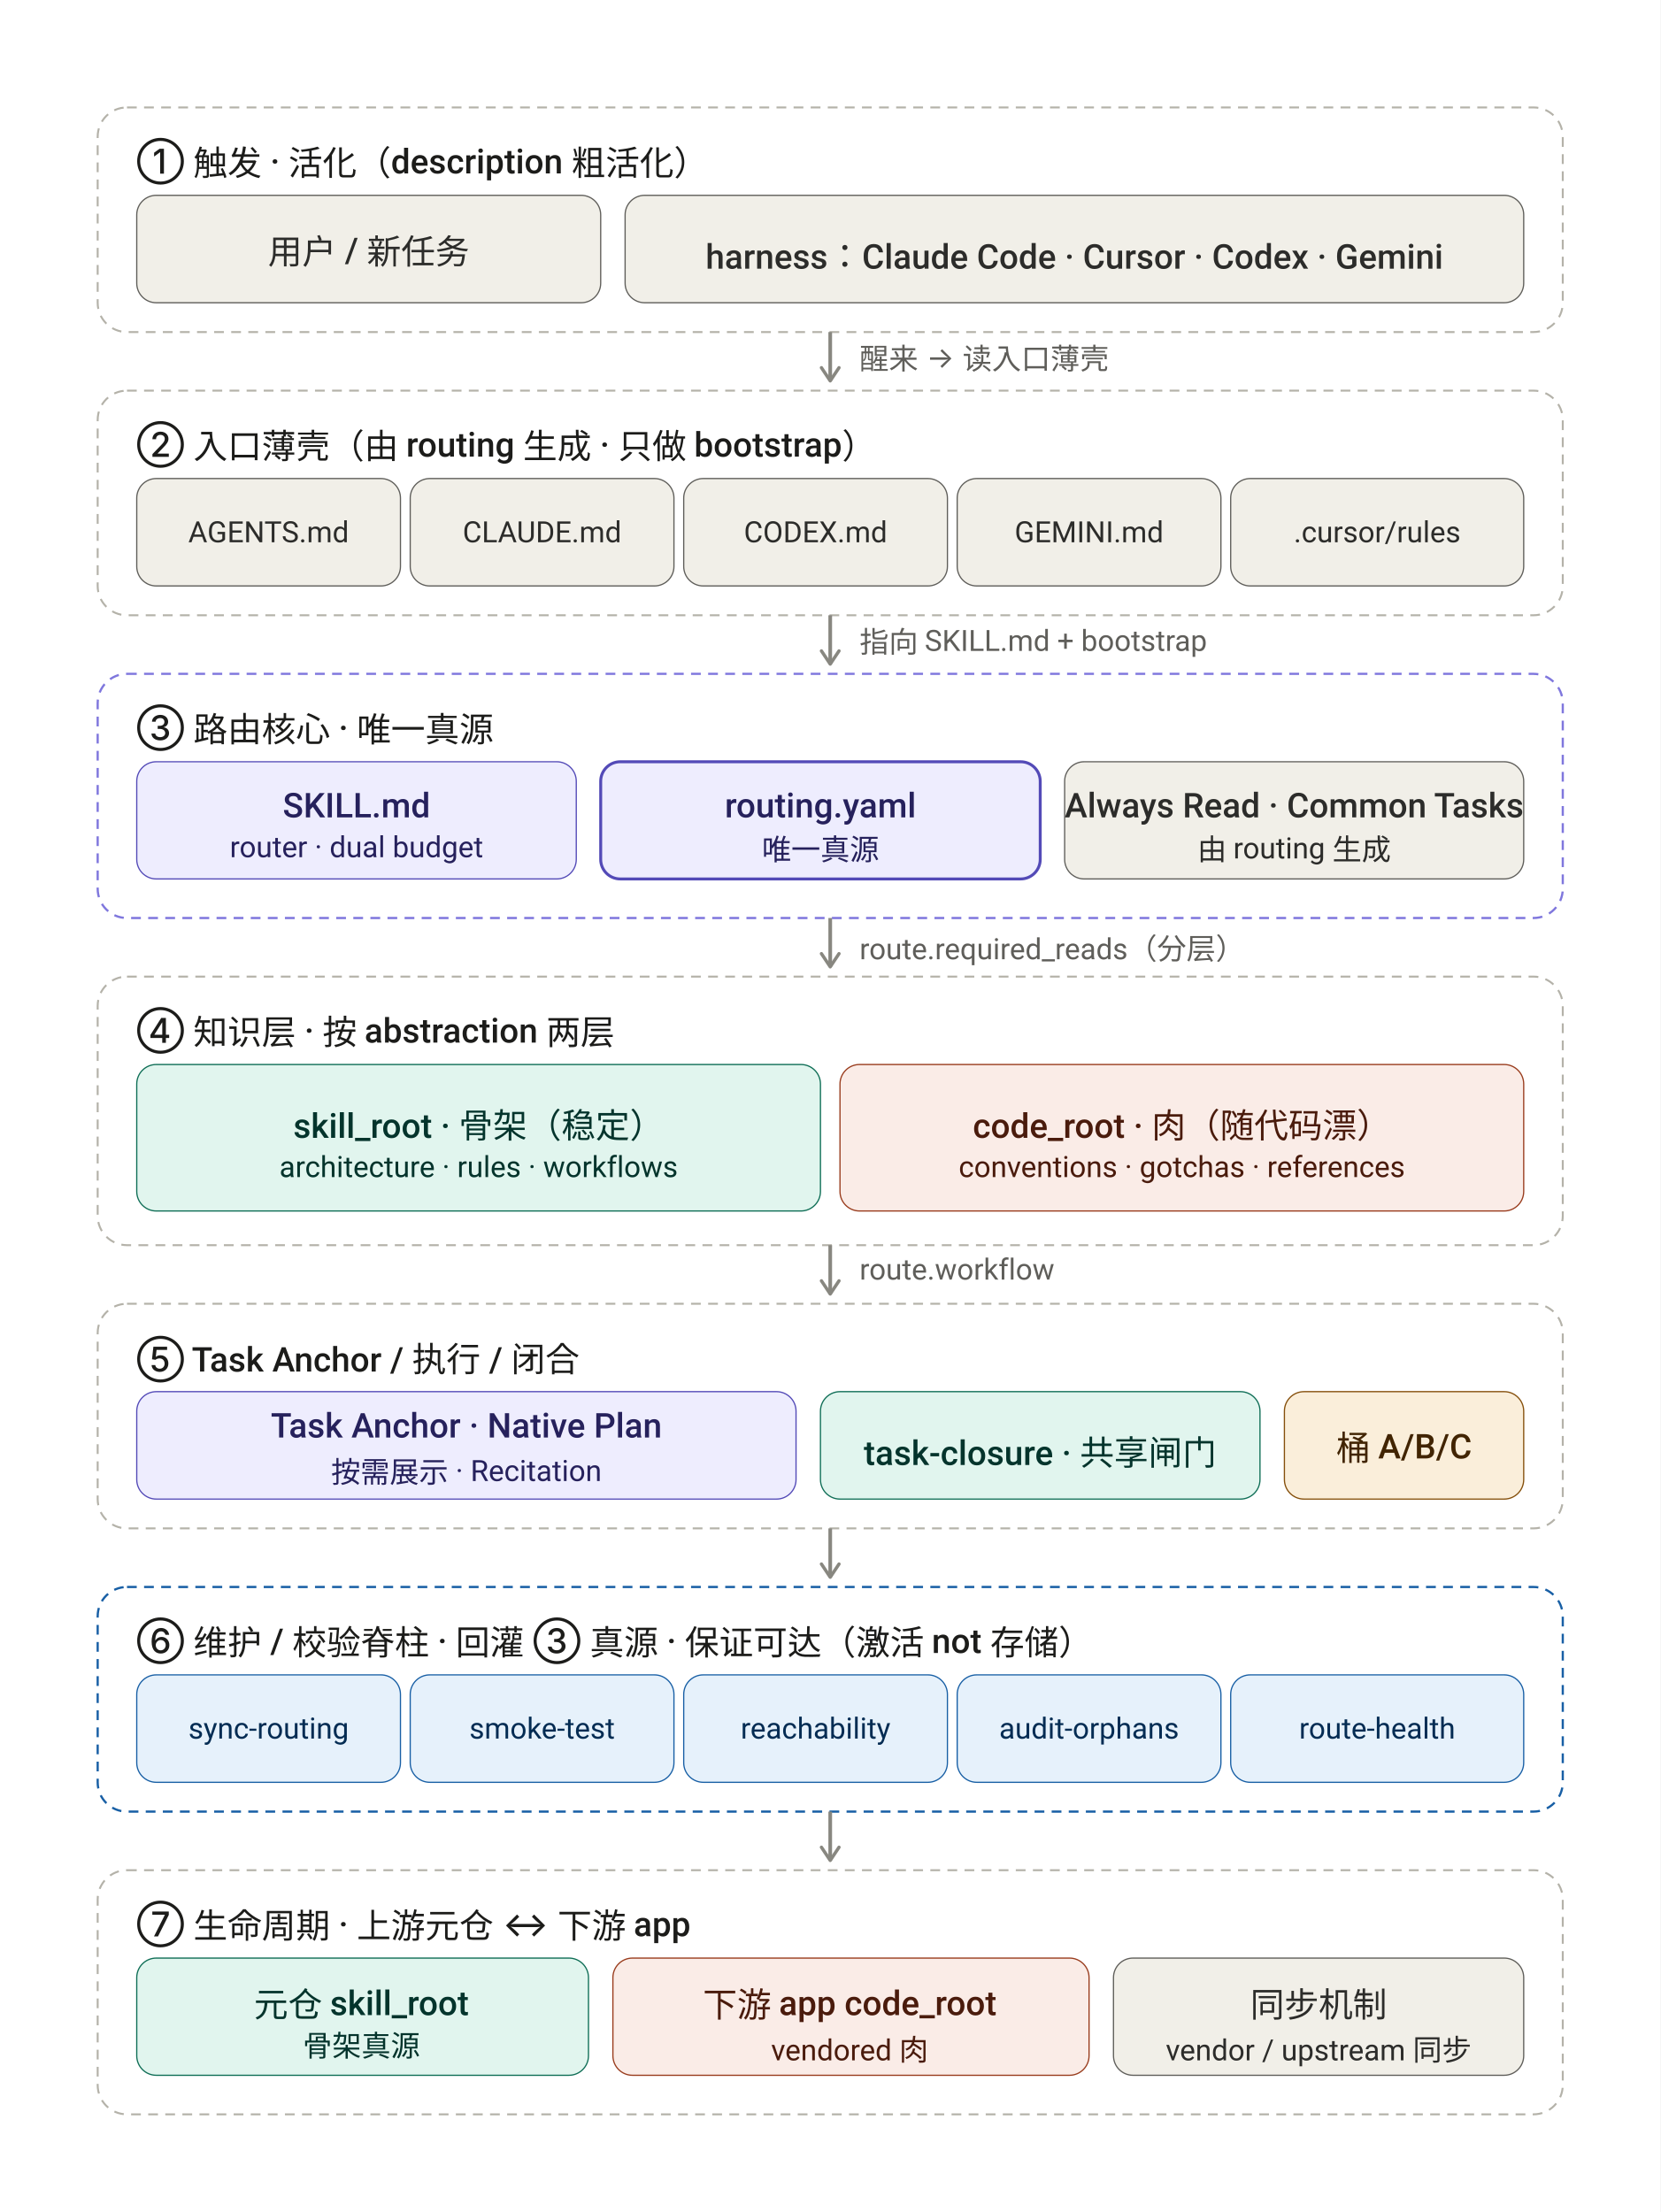
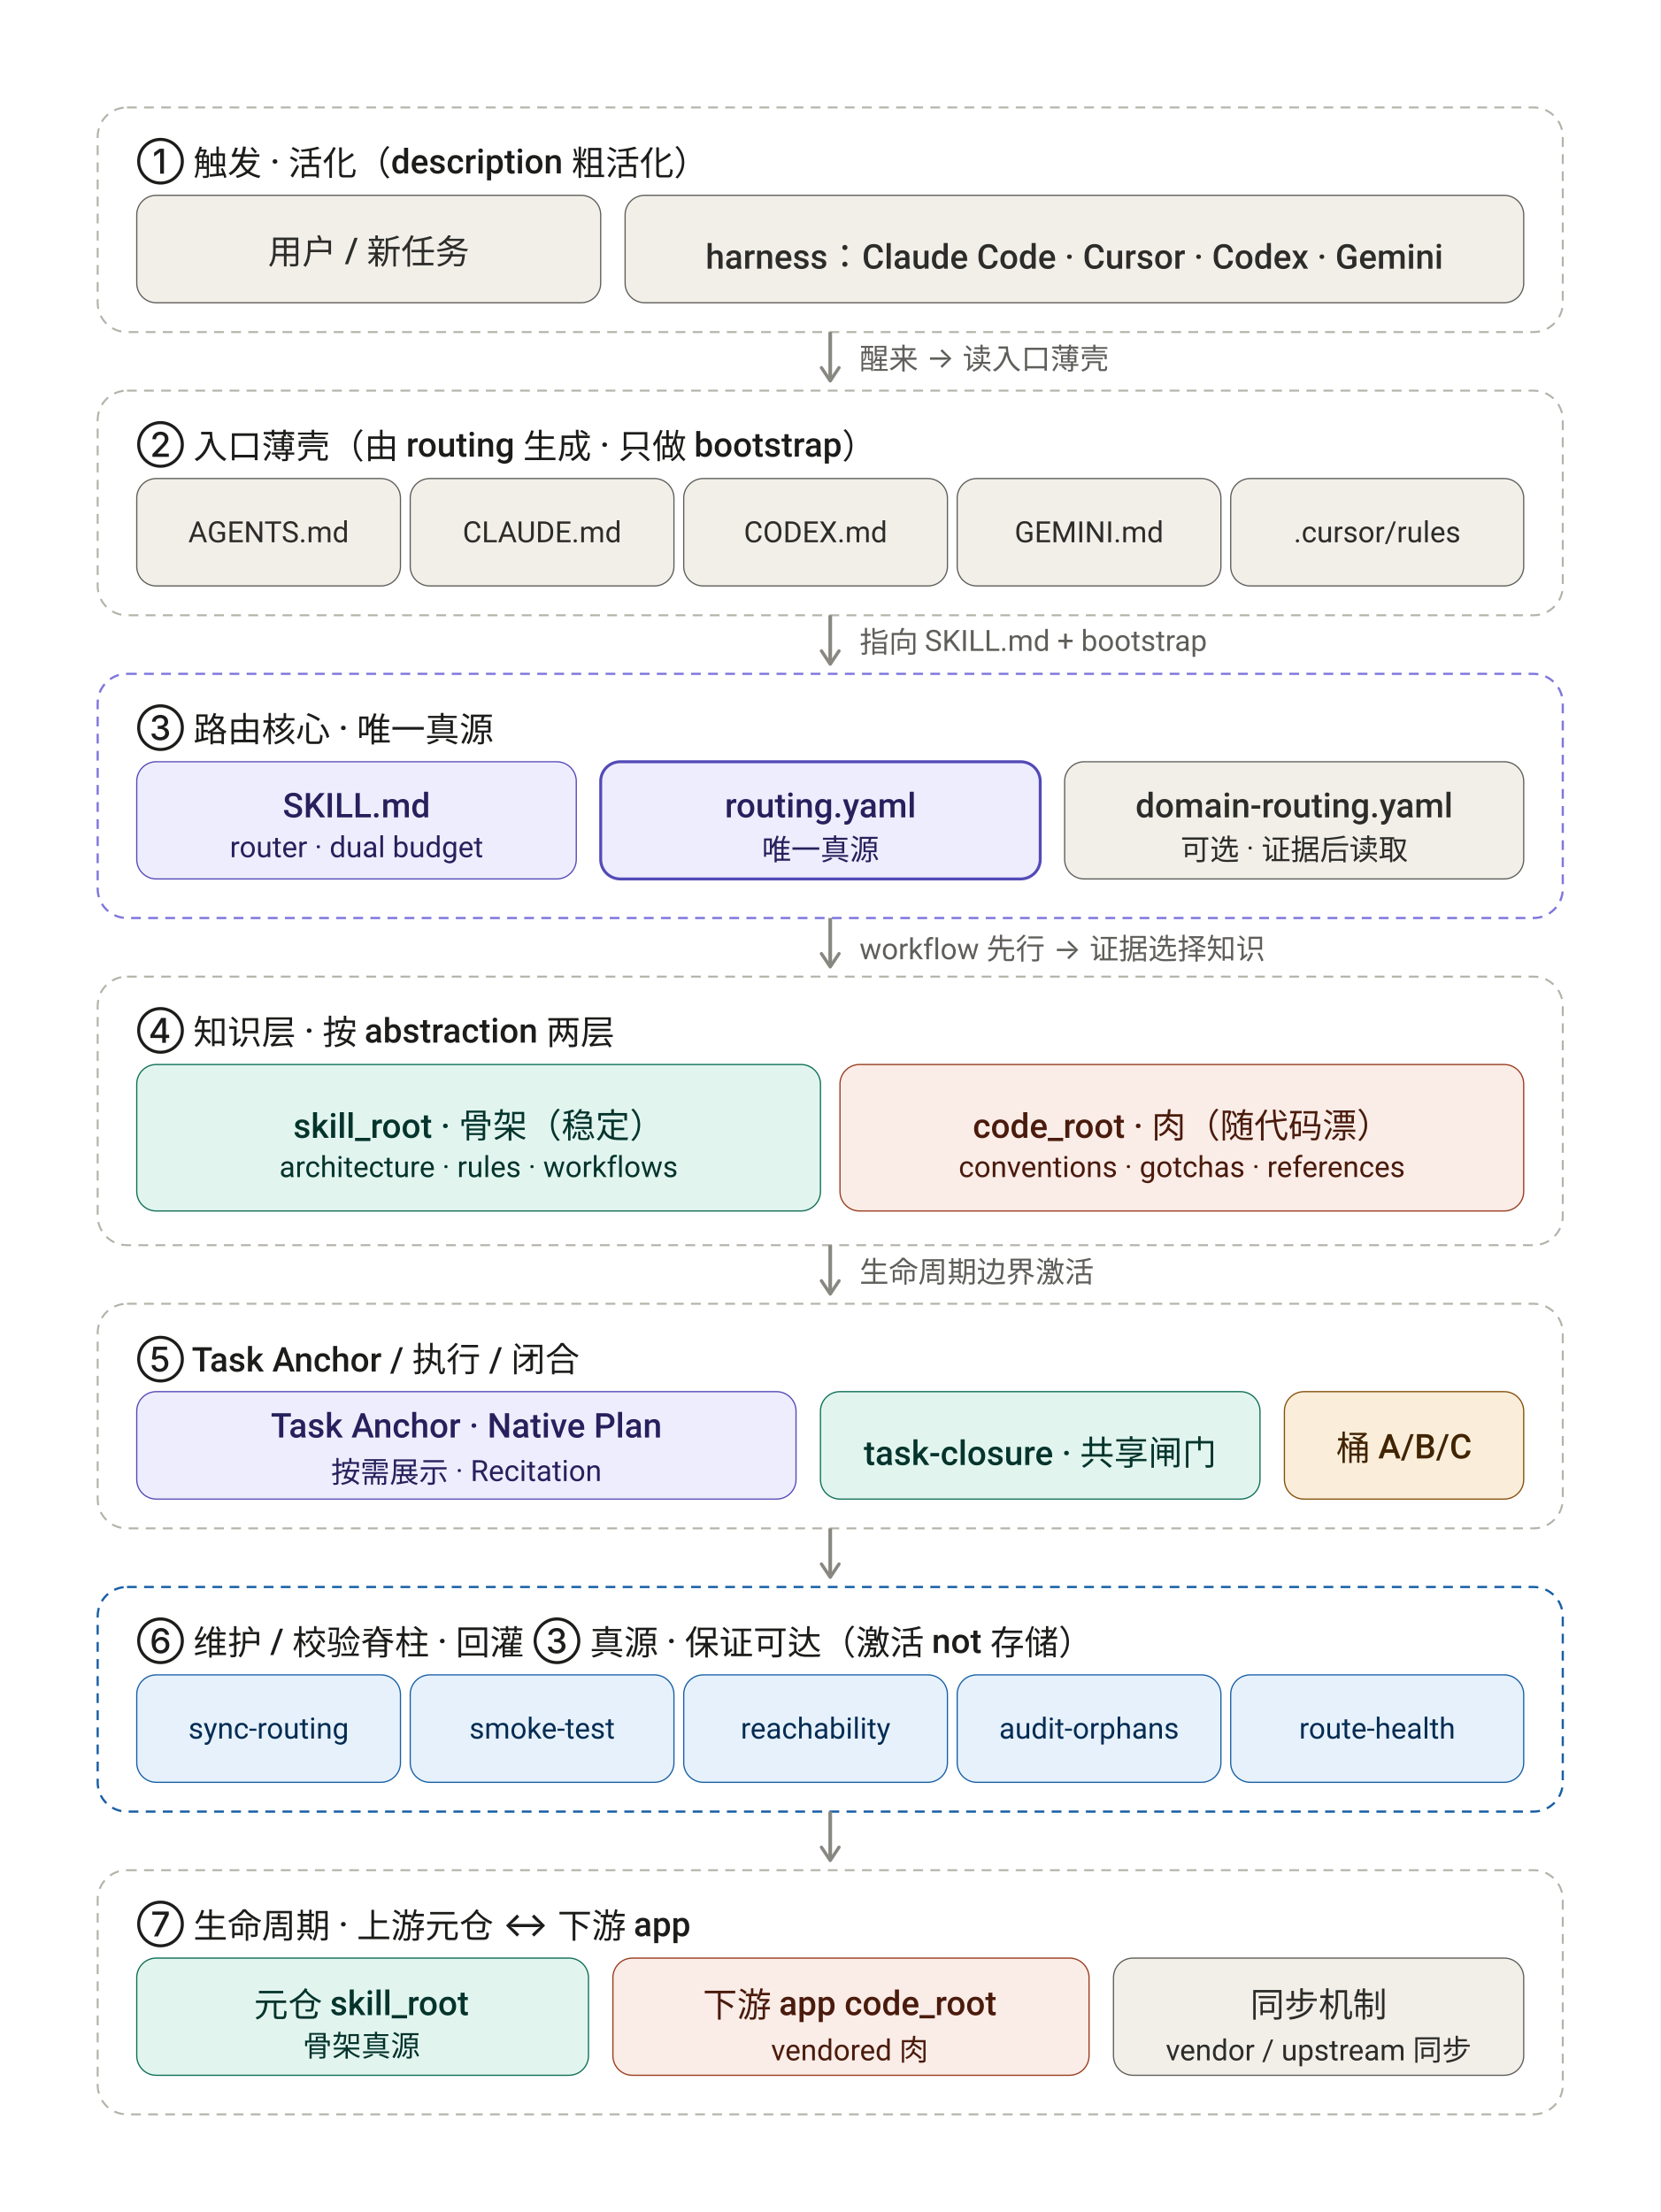
<svg xmlns="http://www.w3.org/2000/svg" width="680" height="906" viewBox="0 0 680 906" role="img">
  <style>
svg{font-family:-apple-system,BlinkMacSystemFont,"Segoe UI","PingFang SC","Microsoft YaHei",Roboto,sans-serif}
.t{font-size:14px;fill:#1c1c1a}
.ts{font-size:12px;fill:#5f5e5a}
.th{font-size:14px;font-weight:500;fill:#1c1c1a}
.arr{stroke:#888780;stroke-width:1.5;fill:none}
.c-gray rect{fill:#F1EFE8;stroke:#5F5E5A}
.c-teal rect{fill:#E1F5EE;stroke:#0F6E56}
.c-coral rect{fill:#FAECE7;stroke:#993C1D}
.c-amber rect{fill:#FAEEDA;stroke:#854F0B}
.c-blue rect{fill:#E6F1FB;stroke:#185FA5}
.c-purple rect{fill:#EEEDFE;stroke:#534AB7}
.c-gray .t,.c-gray .ts,.c-gray .th{fill:#2C2C2A}
.c-teal .t,.c-teal .ts,.c-teal .th{fill:#04342C}
.c-coral .t,.c-coral .ts,.c-coral .th{fill:#4A1B0C}
.c-amber .t,.c-amber .ts,.c-amber .th{fill:#412402}
.c-blue .t,.c-blue .ts,.c-blue .th{fill:#042C53}
.c-purple .t,.c-purple .ts,.c-purple .th{fill:#26215C}
</style>
  <rect x="0" y="0" width="680" height="906" fill="#ffffff" />
  <defs>
    <marker id="arrow" viewBox="0 0 10 10" refX="8" refY="5" markerWidth="6" markerHeight="6" orient="auto-start-reverse">
      <path d="M2 1L8 5L2 9" fill="none" stroke="#888780" stroke-width="1.5" stroke-linecap="round" stroke-linejoin="round" />
    </marker>
  </defs>
  <rect x="40" y="44" width="600" height="92" rx="12" fill="none" stroke="#B4B2A9" stroke-width="0.8" stroke-dasharray="4 3" />
  <text class="th" x="56" y="64" text-anchor="start" dominant-baseline="central">① 触发 · 活化（description 粗活化）</text>
  <g class="c-gray">
    <rect x="56" y="80" width="190" height="44" rx="8" stroke-width="0.5" />
    <text class="th" x="151" y="102" text-anchor="middle" dominant-baseline="central">用户 / 新任务</text>
  </g>
  <g class="c-gray">
    <rect x="256" y="80" width="368" height="44" rx="8" stroke-width="0.5" />
    <text class="th" x="440" y="102" text-anchor="middle" dominant-baseline="central">harness：Claude Code · Cursor · Codex · Gemini</text>
  </g>
  <line x1="340" y1="136" x2="340" y2="156" class="arr" marker-end="url(#arrow)" />
  <text class="ts" x="352" y="146" text-anchor="start" dominant-baseline="central">醒来 → 读入口薄壳</text>
  <rect x="40" y="160" width="600" height="92" rx="12" fill="none" stroke="#B4B2A9" stroke-width="0.8" stroke-dasharray="4 3" />
  <text class="th" x="56" y="180" text-anchor="start" dominant-baseline="central">② 入口薄壳（由 routing 生成 · 只做 bootstrap）</text>
  <g class="c-gray">
    <rect x="56" y="196" width="108" height="44" rx="8" stroke-width="0.5" />
    <text class="ts" x="110" y="218" text-anchor="middle" dominant-baseline="central">AGENTS.md</text>
  </g>
  <g class="c-gray">
    <rect x="168" y="196" width="108" height="44" rx="8" stroke-width="0.5" />
    <text class="ts" x="222" y="218" text-anchor="middle" dominant-baseline="central">CLAUDE.md</text>
  </g>
  <g class="c-gray">
    <rect x="280" y="196" width="108" height="44" rx="8" stroke-width="0.5" />
    <text class="ts" x="334" y="218" text-anchor="middle" dominant-baseline="central">CODEX.md</text>
  </g>
  <g class="c-gray">
    <rect x="392" y="196" width="108" height="44" rx="8" stroke-width="0.5" />
    <text class="ts" x="446" y="218" text-anchor="middle" dominant-baseline="central">GEMINI.md</text>
  </g>
  <g class="c-gray">
    <rect x="504" y="196" width="120" height="44" rx="8" stroke-width="0.5" />
    <text class="ts" x="564" y="218" text-anchor="middle" dominant-baseline="central">.cursor/rules</text>
  </g>
  <line x1="340" y1="252" x2="340" y2="272" class="arr" marker-end="url(#arrow)" />
  <text class="ts" x="352" y="262" text-anchor="start" dominant-baseline="central">指向 SKILL.md + bootstrap</text>
  <rect x="40" y="276" width="600" height="100" rx="12" fill="none" stroke="#7F77DD" stroke-width="0.9" stroke-dasharray="4 3" />
  <text class="th" x="56" y="296" text-anchor="start" dominant-baseline="central">③ 路由核心 · 唯一真源</text>
  <g class="c-purple">
    <rect x="56" y="312" width="180" height="48" rx="8" stroke-width="0.5" />
    <text class="th" x="146" y="330" text-anchor="middle" dominant-baseline="central">SKILL.md</text>
    <text class="ts" x="146" y="347" text-anchor="middle" dominant-baseline="central">router · dual budget</text>
  </g>
  <g class="c-purple">
    <rect x="246" y="312" width="180" height="48" rx="8" stroke-width="1.2" />
    <text class="th" x="336" y="330" text-anchor="middle" dominant-baseline="central">routing.yaml</text>
    <text class="ts" x="336" y="347" text-anchor="middle" dominant-baseline="central">唯一真源</text>
  </g>
  <g class="c-gray">
    <rect x="436" y="312" width="188" height="48" rx="8" stroke-width="0.5" />
-     <text class="th" x="530" y="330" text-anchor="middle" dominant-baseline="central">Always Read · Common Tasks</text>
-     <text class="ts" x="530" y="347" text-anchor="middle" dominant-baseline="central">由 routing 生成</text>
+     <text class="th" x="530" y="330" text-anchor="middle" dominant-baseline="central">domain-routing.yaml</text>
+     <text class="ts" x="530" y="347" text-anchor="middle" dominant-baseline="central">可选 · 证据后读取</text>
  </g>
  <line x1="340" y1="376" x2="340" y2="396" class="arr" marker-end="url(#arrow)" />
-   <text class="ts" x="352" y="386" text-anchor="start" dominant-baseline="central">route.required_reads（分层）</text>
+   <text class="ts" x="352" y="386" text-anchor="start" dominant-baseline="central">workflow 先行 → 证据选择知识</text>
  <rect x="40" y="400" width="600" height="110" rx="12" fill="none" stroke="#B4B2A9" stroke-width="0.8" stroke-dasharray="4 3" />
  <text class="th" x="56" y="420" text-anchor="start" dominant-baseline="central">④ 知识层 · 按 abstraction 两层</text>
  <g class="c-teal">
    <rect x="56" y="436" width="280" height="60" rx="8" stroke-width="0.5" />
    <text class="th" x="196" y="458" text-anchor="middle" dominant-baseline="central">skill_root · 骨架（稳定）</text>
    <text class="ts" x="196" y="478" text-anchor="middle" dominant-baseline="central">architecture · rules · workflows</text>
  </g>
  <g class="c-coral">
    <rect x="344" y="436" width="280" height="60" rx="8" stroke-width="0.5" />
    <text class="th" x="484" y="458" text-anchor="middle" dominant-baseline="central">code_root · 肉（随代码漂）</text>
    <text class="ts" x="484" y="478" text-anchor="middle" dominant-baseline="central">conventions · gotchas · references</text>
  </g>
  <line x1="340" y1="510" x2="340" y2="530" class="arr" marker-end="url(#arrow)" />
-   <text class="ts" x="352" y="520" text-anchor="start" dominant-baseline="central">route.workflow</text>
+   <text class="ts" x="352" y="520" text-anchor="start" dominant-baseline="central">生命周期边界激活</text>
  <rect x="40" y="534" width="600" height="92" rx="12" fill="none" stroke="#B4B2A9" stroke-width="0.8" stroke-dasharray="4 3" />
  <text class="th" x="56" y="554" text-anchor="start" dominant-baseline="central">⑤ Task Anchor / 执行 / 闭合</text>
  <g class="c-purple">
    <rect x="56" y="570" width="270" height="44" rx="8" stroke-width="0.5" />
    <text class="th" x="191" y="584" text-anchor="middle" dominant-baseline="central">Task Anchor · Native Plan</text>
    <text class="ts" x="191" y="602" text-anchor="middle" dominant-baseline="central">按需展示 · Recitation</text>
  </g>
  <g class="c-teal">
    <rect x="336" y="570" width="180" height="44" rx="8" stroke-width="0.5" />
    <text class="th" x="426" y="592" text-anchor="middle" dominant-baseline="central">task-closure · 共享闸门</text>
  </g>
  <g class="c-amber">
    <rect x="526" y="570" width="98" height="44" rx="8" stroke-width="0.5" />
    <text class="th" x="575" y="592" text-anchor="middle" dominant-baseline="central">桶 A/B/C</text>
  </g>
  <line x1="340" y1="626" x2="340" y2="646" class="arr" marker-end="url(#arrow)" />
  <rect x="40" y="650" width="600" height="92" rx="12" fill="none" stroke="#185FA5" stroke-width="0.9" stroke-dasharray="4 3" />
  <text class="th" x="56" y="670" text-anchor="start" dominant-baseline="central">⑥ 维护 / 校验脊柱 · 回灌 ③ 真源 · 保证可达（激活 not 存储）</text>
  <g class="c-blue">
    <rect x="56" y="686" width="108" height="44" rx="8" stroke-width="0.5" />
    <text class="ts" x="110" y="708" text-anchor="middle" dominant-baseline="central">sync-routing</text>
  </g>
  <g class="c-blue">
    <rect x="168" y="686" width="108" height="44" rx="8" stroke-width="0.5" />
    <text class="ts" x="222" y="708" text-anchor="middle" dominant-baseline="central">smoke-test</text>
  </g>
  <g class="c-blue">
    <rect x="280" y="686" width="108" height="44" rx="8" stroke-width="0.5" />
    <text class="ts" x="334" y="708" text-anchor="middle" dominant-baseline="central">reachability</text>
  </g>
  <g class="c-blue">
    <rect x="392" y="686" width="108" height="44" rx="8" stroke-width="0.5" />
    <text class="ts" x="446" y="708" text-anchor="middle" dominant-baseline="central">audit-orphans</text>
  </g>
  <g class="c-blue">
    <rect x="504" y="686" width="120" height="44" rx="8" stroke-width="0.5" />
    <text class="ts" x="564" y="708" text-anchor="middle" dominant-baseline="central">route-health</text>
  </g>
  <line x1="340" y1="742" x2="340" y2="762" class="arr" marker-end="url(#arrow)" />
  <rect x="40" y="766" width="600" height="100" rx="12" fill="none" stroke="#B4B2A9" stroke-width="0.8" stroke-dasharray="4 3" />
  <text class="th" x="56" y="786" text-anchor="start" dominant-baseline="central">⑦ 生命周期 · 上游元仓 ↔ 下游 app</text>
  <g class="c-teal">
    <rect x="56" y="802" width="185" height="48" rx="8" stroke-width="0.5" />
    <text class="th" x="148" y="820" text-anchor="middle" dominant-baseline="central">元仓 skill_root</text>
    <text class="ts" x="148" y="837" text-anchor="middle" dominant-baseline="central">骨架真源</text>
  </g>
  <g class="c-coral">
    <rect x="251" y="802" width="195" height="48" rx="8" stroke-width="0.5" />
    <text class="th" x="348" y="820" text-anchor="middle" dominant-baseline="central">下游 app code_root</text>
    <text class="ts" x="348" y="837" text-anchor="middle" dominant-baseline="central">vendored 肉</text>
  </g>
  <g class="c-gray">
    <rect x="456" y="802" width="168" height="48" rx="8" stroke-width="0.5" />
    <text class="th" x="540" y="820" text-anchor="middle" dominant-baseline="central">同步机制</text>
    <text class="ts" x="540" y="837" text-anchor="middle" dominant-baseline="central">vendor / upstream 同步</text>
  </g>
</svg>
